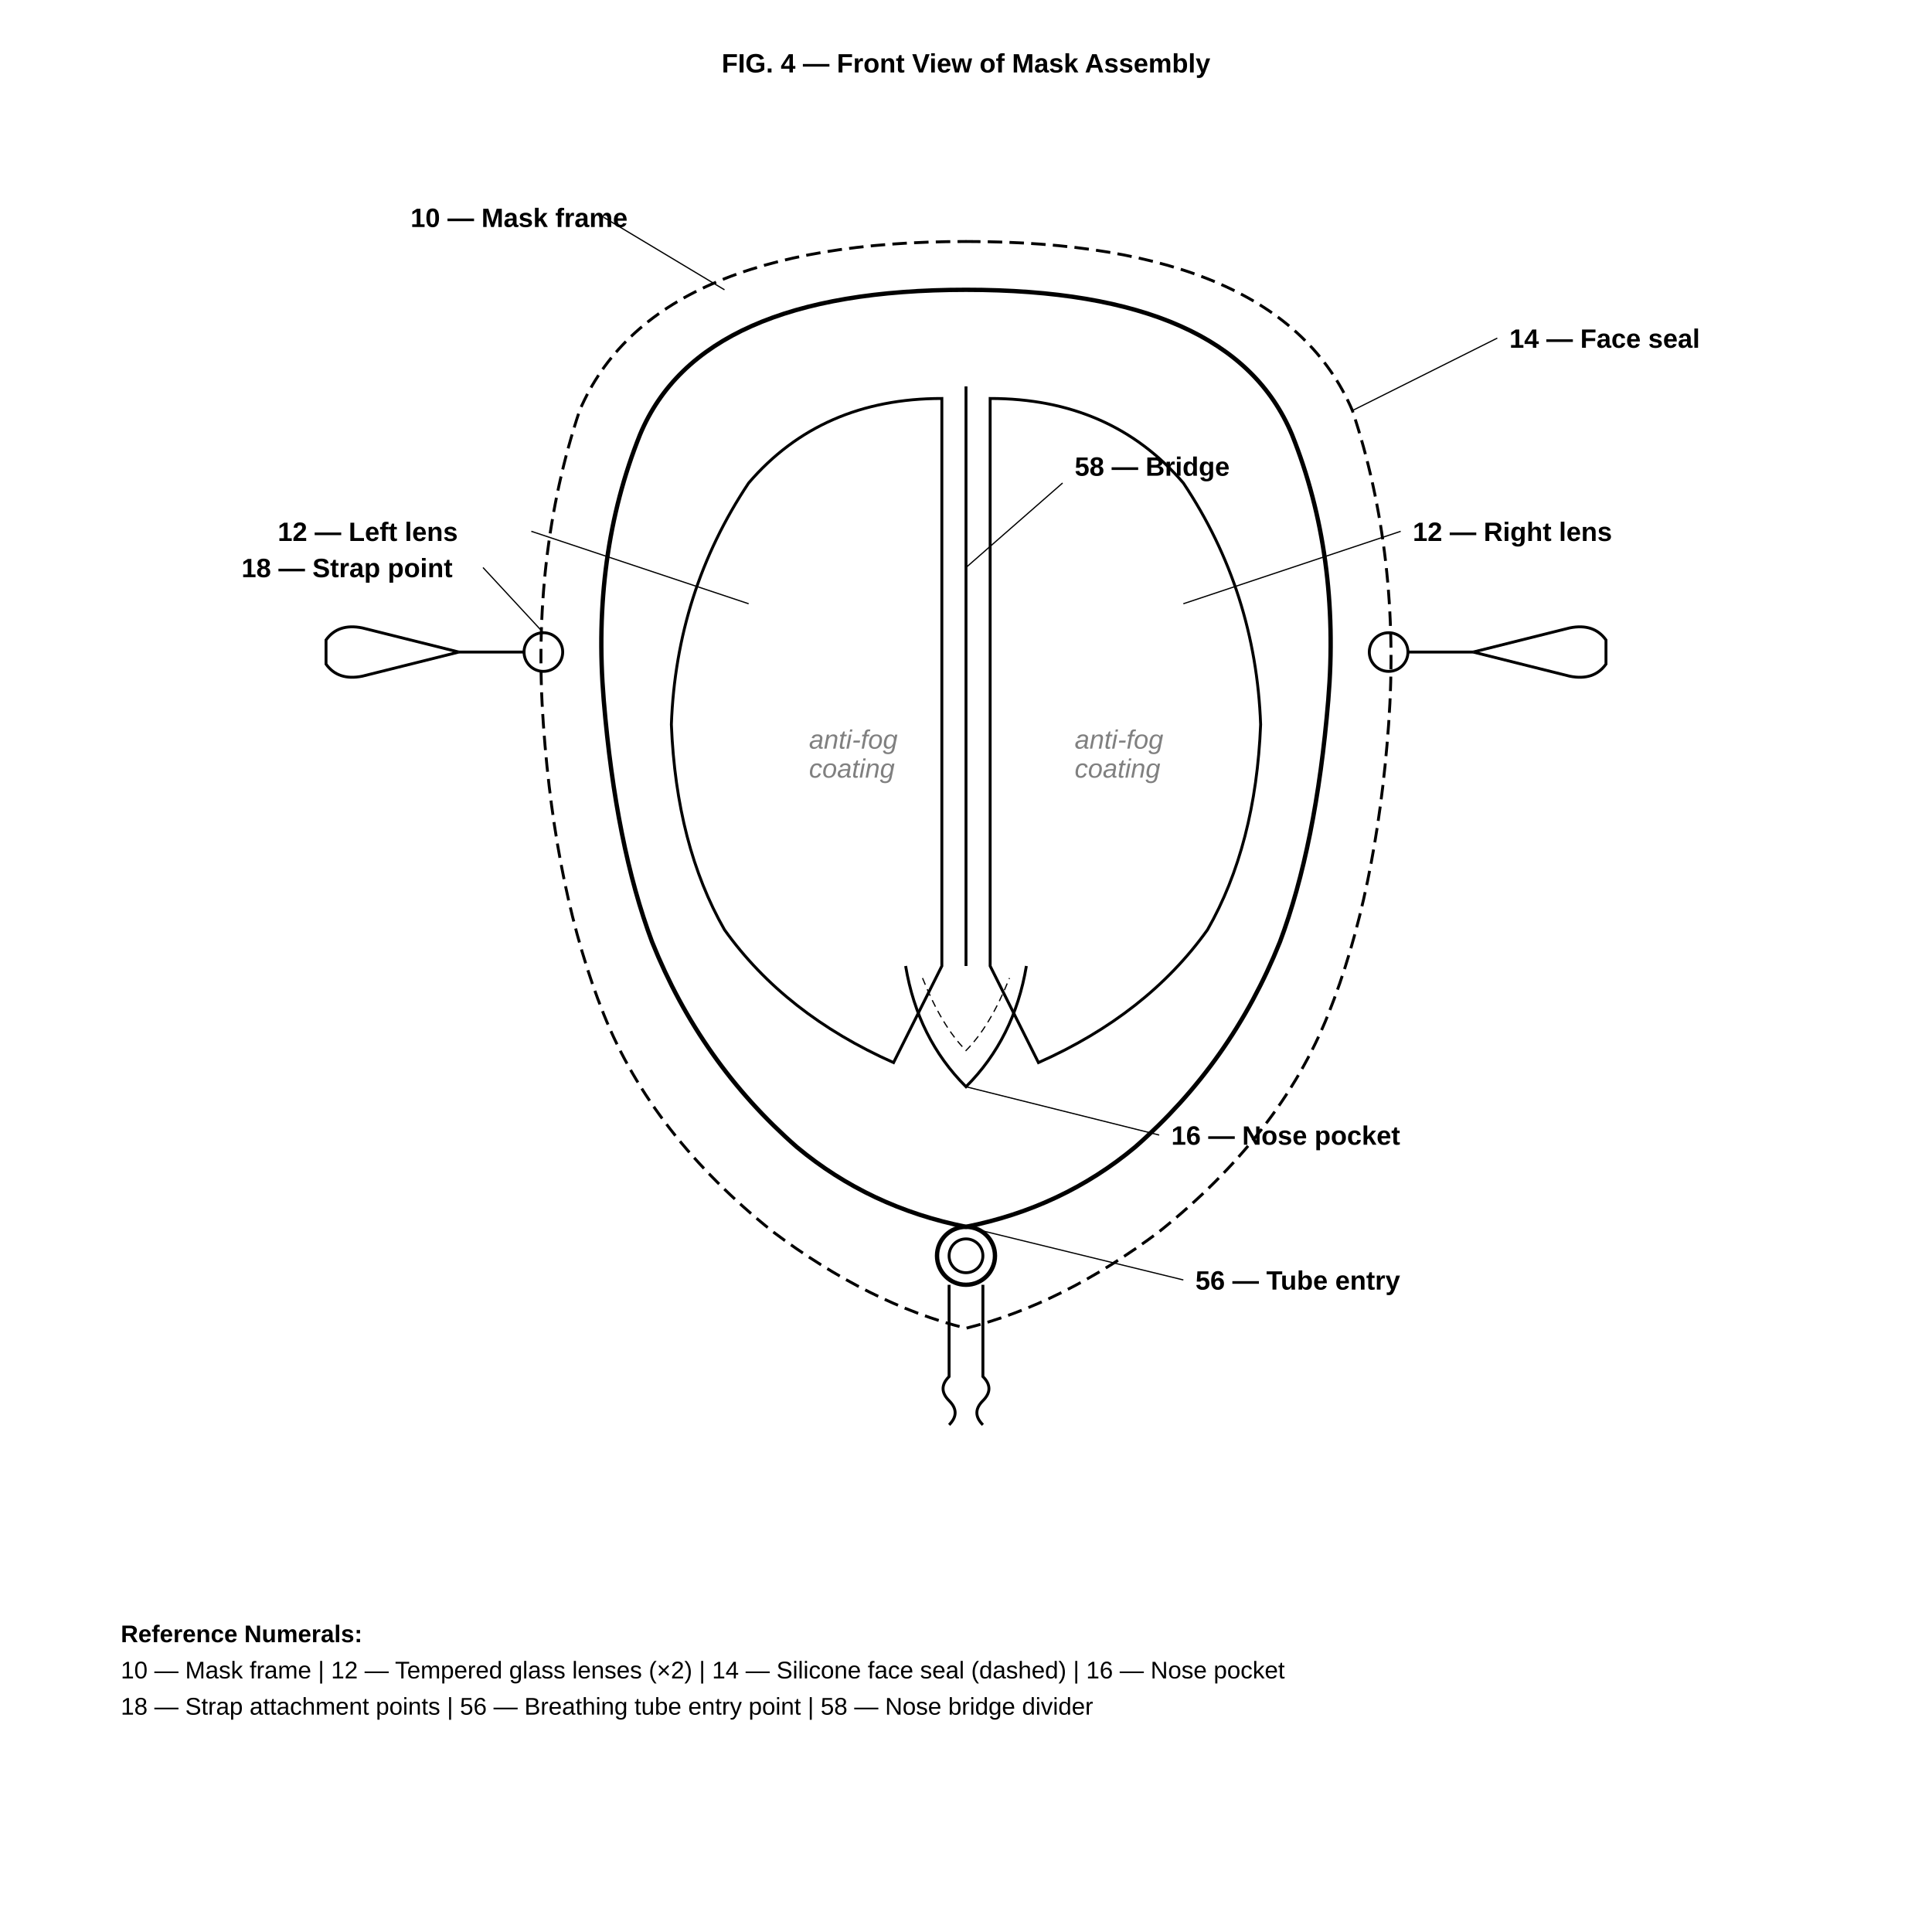
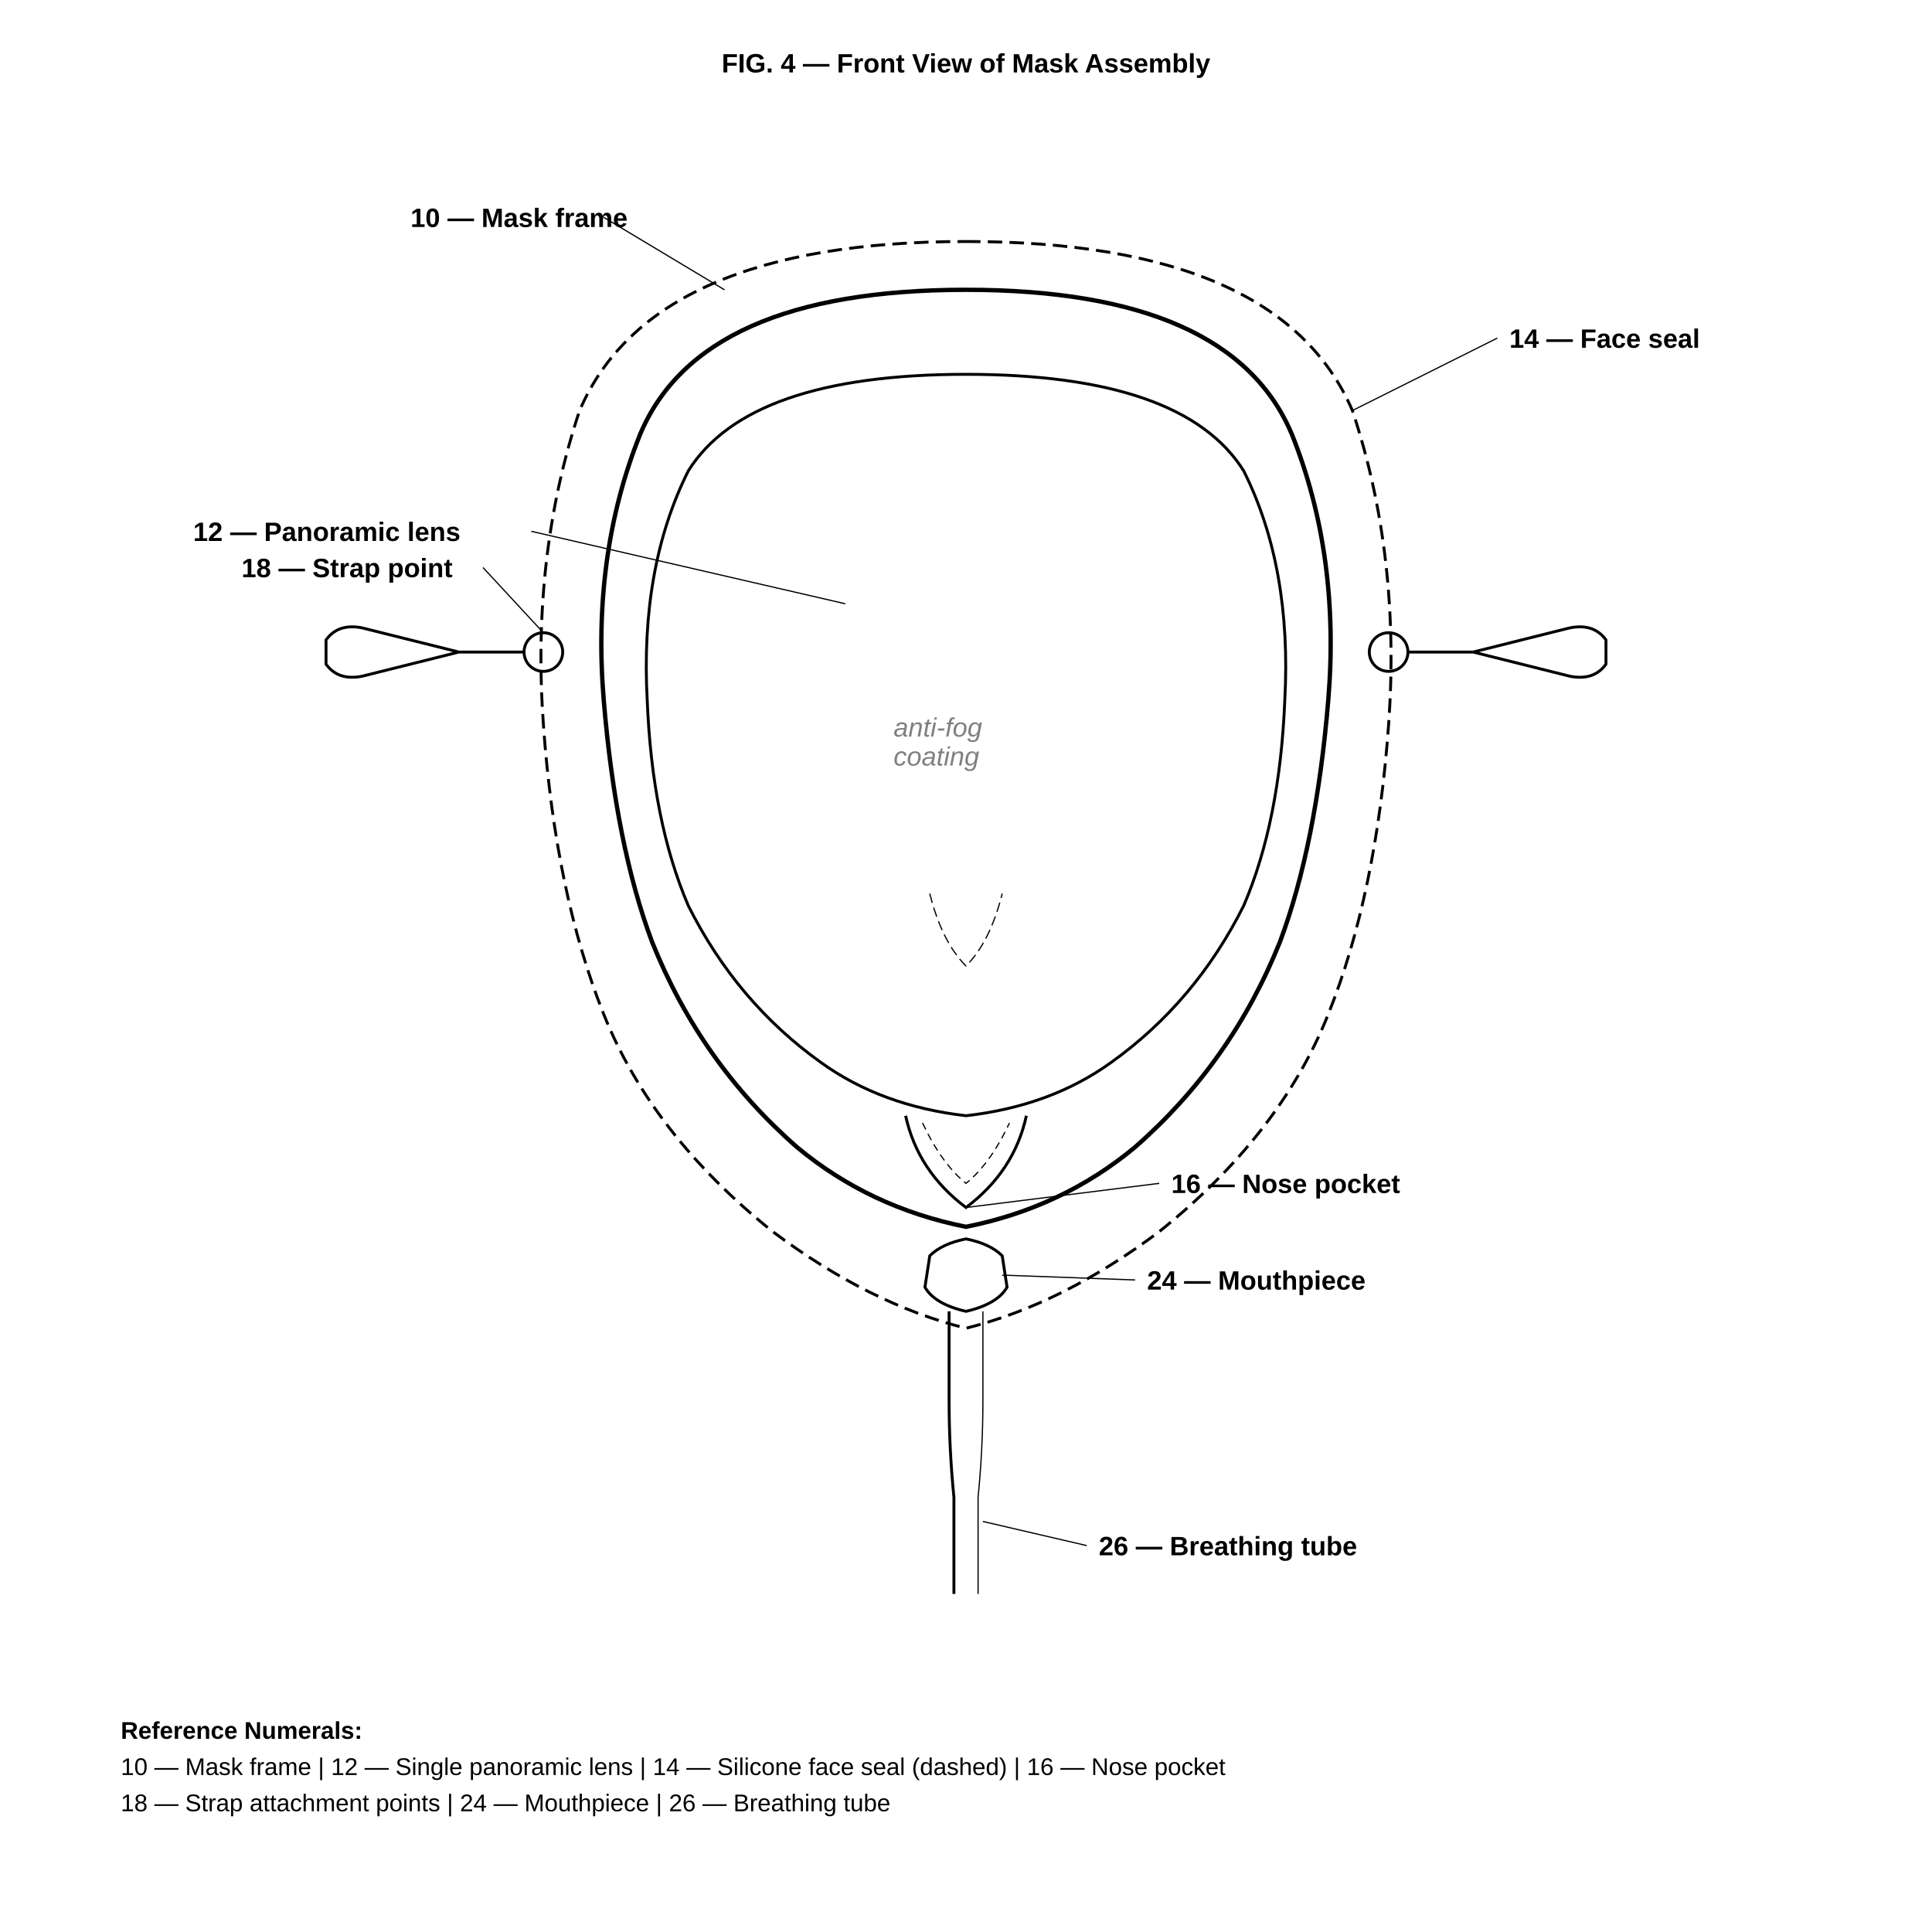
<svg xmlns="http://www.w3.org/2000/svg" viewBox="0 0 800 800" width="800" height="800">
  <style>
    text { font-family: Arial, sans-serif; font-size: 11px; }
    .label { font-size: 11px; font-weight: bold; }
    .caption { font-size: 10px; }
    .thin { stroke-width: 0.5; }
    .medium { stroke-width: 1.2; }
    .thick { stroke-width: 1.8; }
  </style>
  <text x="400" y="30" text-anchor="middle" font-size="14" font-weight="bold">FIG. 4 — Front View of Mask Assembly</text>
  <path d="M400,100 Q530,100 560,170 Q580,230 575,300 Q570,370 550,420 Q530,470 480,510 Q440,540 400,550 Q360,540 320,510 Q270,470 250,420 Q230,370 225,300 Q220,230 240,170 Q270,100 400,100 Z" fill="none" stroke="black" stroke-dasharray="6,3" class="medium" />
  <path d="M400,120 Q510,120 535,180 Q555,230 550,290 Q545,350 530,390 Q510,440 470,475 Q440,500 400,508 Q360,500 330,475 Q290,440 270,390 Q255,350 250,290 Q245,230 265,180 Q290,120 400,120 Z" fill="none" stroke="black" class="thick" />
-   <line x1="400" y1="160" x2="400" y2="400" stroke="black" class="medium" />
-   <path d="M390,165 Q340,165 310,200 Q280,245 278,300 Q280,350 300,385 Q325,420 370,440 L390,400 Q390,300 390,165 Z" fill="none" stroke="black" class="medium" />
-   <path d="M410,165 Q460,165 490,200 Q520,245 522,300 Q520,350 500,385 Q475,420 430,440 L410,400 Q410,300 410,165 Z" fill="none" stroke="black" class="medium" />
-   <path d="M375,400 Q380,430 400,450 Q420,430 425,400" fill="none" stroke="black" class="medium" />
-   <path d="M382,405 Q390,425 400,435 Q410,425 418,405" fill="none" stroke="black" stroke-dasharray="3,2" class="thin" />
+   <path d="M400,155 Q490,155 515,195 Q535,235 532,290 Q530,340 515,375 Q495,415 460,440 Q435,458 400,462 Q365,458 340,440 Q305,415 285,375 Q270,340 268,290 Q265,235 285,195 Q310,155 400,155 Z" fill="none" stroke="black" class="medium" />
+   <path d="M385,370 Q390,390 400,400 Q410,390 415,370" fill="none" stroke="black" stroke-dasharray="4,2" class="thin" />
+   <path d="M375,462 Q380,485 400,500 Q420,485 425,462" fill="none" stroke="black" class="medium" />
+   <path d="M382,465 Q390,482 400,490 Q410,482 418,465" fill="none" stroke="black" stroke-dasharray="3,2" class="thin" />
  <circle cx="225" cy="270" r="8" fill="none" stroke="black" class="medium" />
  <line x1="217" y1="270" x2="190" y2="270" stroke="black" class="medium" />
  <circle cx="575" cy="270" r="8" fill="none" stroke="black" class="medium" />
  <line x1="583" y1="270" x2="610" y2="270" stroke="black" class="medium" />
  <path d="M190,270 L150,260 Q140,258 135,265 L135,275 Q140,282 150,280 L190,270" fill="none" stroke="black" class="medium" />
  <path d="M610,270 L650,260 Q660,258 665,265 L665,275 Q660,282 650,280 L610,270" fill="none" stroke="black" class="medium" />
-   <circle cx="400" cy="520" r="12" fill="none" stroke="black" class="thick" />
-   <circle cx="400" cy="520" r="7" fill="none" stroke="black" class="medium" />
-   <path d="M393,532 L393,570 Q388,575 393,580 Q398,585 393,590" fill="none" stroke="black" class="medium" />
-   <path d="M407,532 L407,570 Q412,575 407,580 Q402,585 407,590" fill="none" stroke="black" class="medium" />
-   <text x="335" y="310" font-size="8" fill="gray" font-style="italic">anti-fog</text>
-   <text x="335" y="322" font-size="8" fill="gray" font-style="italic">coating</text>
-   <text x="445" y="310" font-size="8" fill="gray" font-style="italic">anti-fog</text>
-   <text x="445" y="322" font-size="8" fill="gray" font-style="italic">coating</text>
+   <path d="M385,520 Q390,515 400,513 Q410,515 415,520 L417,533 Q413,540 400,543 Q387,540 383,533 Z" fill="none" stroke="black" class="medium" />
+   <path d="M393,543 L393,580 Q393,600 395,620 L395,660" fill="none" stroke="black" class="medium" />
+   <path d="M407,543 L407,580 Q407,600 405,620 L405,660" fill="none" stroke="black" class="thin" />
+   <text x="370" y="305" font-size="8" fill="gray" font-style="italic">anti-fog</text>
+   <text x="370" y="317" font-size="8" fill="gray" font-style="italic">coating</text>
  <line x1="300" y1="120" x2="250" y2="90" stroke="black" class="thin" />
  <text x="170" y="94" class="label">10 — Mask frame</text>
-   <line x1="310" y1="250" x2="220" y2="220" stroke="black" class="thin" />
-   <text x="115" y="224" class="label">12 — Left lens</text>
-   <line x1="490" y1="250" x2="580" y2="220" stroke="black" class="thin" />
-   <text x="585" y="224" class="label">12 — Right lens</text>
+   <line x1="350" y1="250" x2="220" y2="220" stroke="black" class="thin" />
+   <text x="80" y="224" class="label">12 — Panoramic lens</text>
  <line x1="560" y1="170" x2="620" y2="140" stroke="black" class="thin" />
  <text x="625" y="144" class="label">14 — Face seal</text>
-   <line x1="400" y1="450" x2="480" y2="470" stroke="black" class="thin" />
-   <text x="485" y="474" class="label">16 — Nose pocket</text>
+   <line x1="400" y1="500" x2="480" y2="490" stroke="black" class="thin" />
+   <text x="485" y="494" class="label">16 — Nose pocket</text>
  <line x1="225" y1="262" x2="200" y2="235" stroke="black" class="thin" />
  <text x="100" y="239" class="label">18 — Strap point</text>
-   <line x1="400" y1="508" x2="490" y2="530" stroke="black" class="thin" />
-   <text x="495" y="534" class="label">56 — Tube entry</text>
-   <line x1="400" y1="235" x2="440" y2="200" stroke="black" class="thin" />
-   <text x="445" y="197" class="label">58 — Bridge</text>
-   <text x="50" y="680" class="caption" font-weight="bold">Reference Numerals:</text>
-   <text x="50" y="695" class="caption">10 — Mask frame  |  12 — Tempered glass lenses (×2)  |  14 — Silicone face seal (dashed)  |  16 — Nose pocket</text>
-   <text x="50" y="710" class="caption">18 — Strap attachment points  |  56 — Breathing tube entry point  |  58 — Nose bridge divider</text>
+   <line x1="415" y1="528" x2="470" y2="530" stroke="black" class="thin" />
+   <text x="475" y="534" class="label">24 — Mouthpiece</text>
+   <line x1="407" y1="630" x2="450" y2="640" stroke="black" class="thin" />
+   <text x="455" y="644" class="label">26 — Breathing tube</text>
+   <text x="50" y="720" class="caption" font-weight="bold">Reference Numerals:</text>
+   <text x="50" y="735" class="caption">10 — Mask frame  |  12 — Single panoramic lens  |  14 — Silicone face seal (dashed)  |  16 — Nose pocket</text>
+   <text x="50" y="750" class="caption">18 — Strap attachment points  |  24 — Mouthpiece  |  26 — Breathing tube</text>
</svg>
